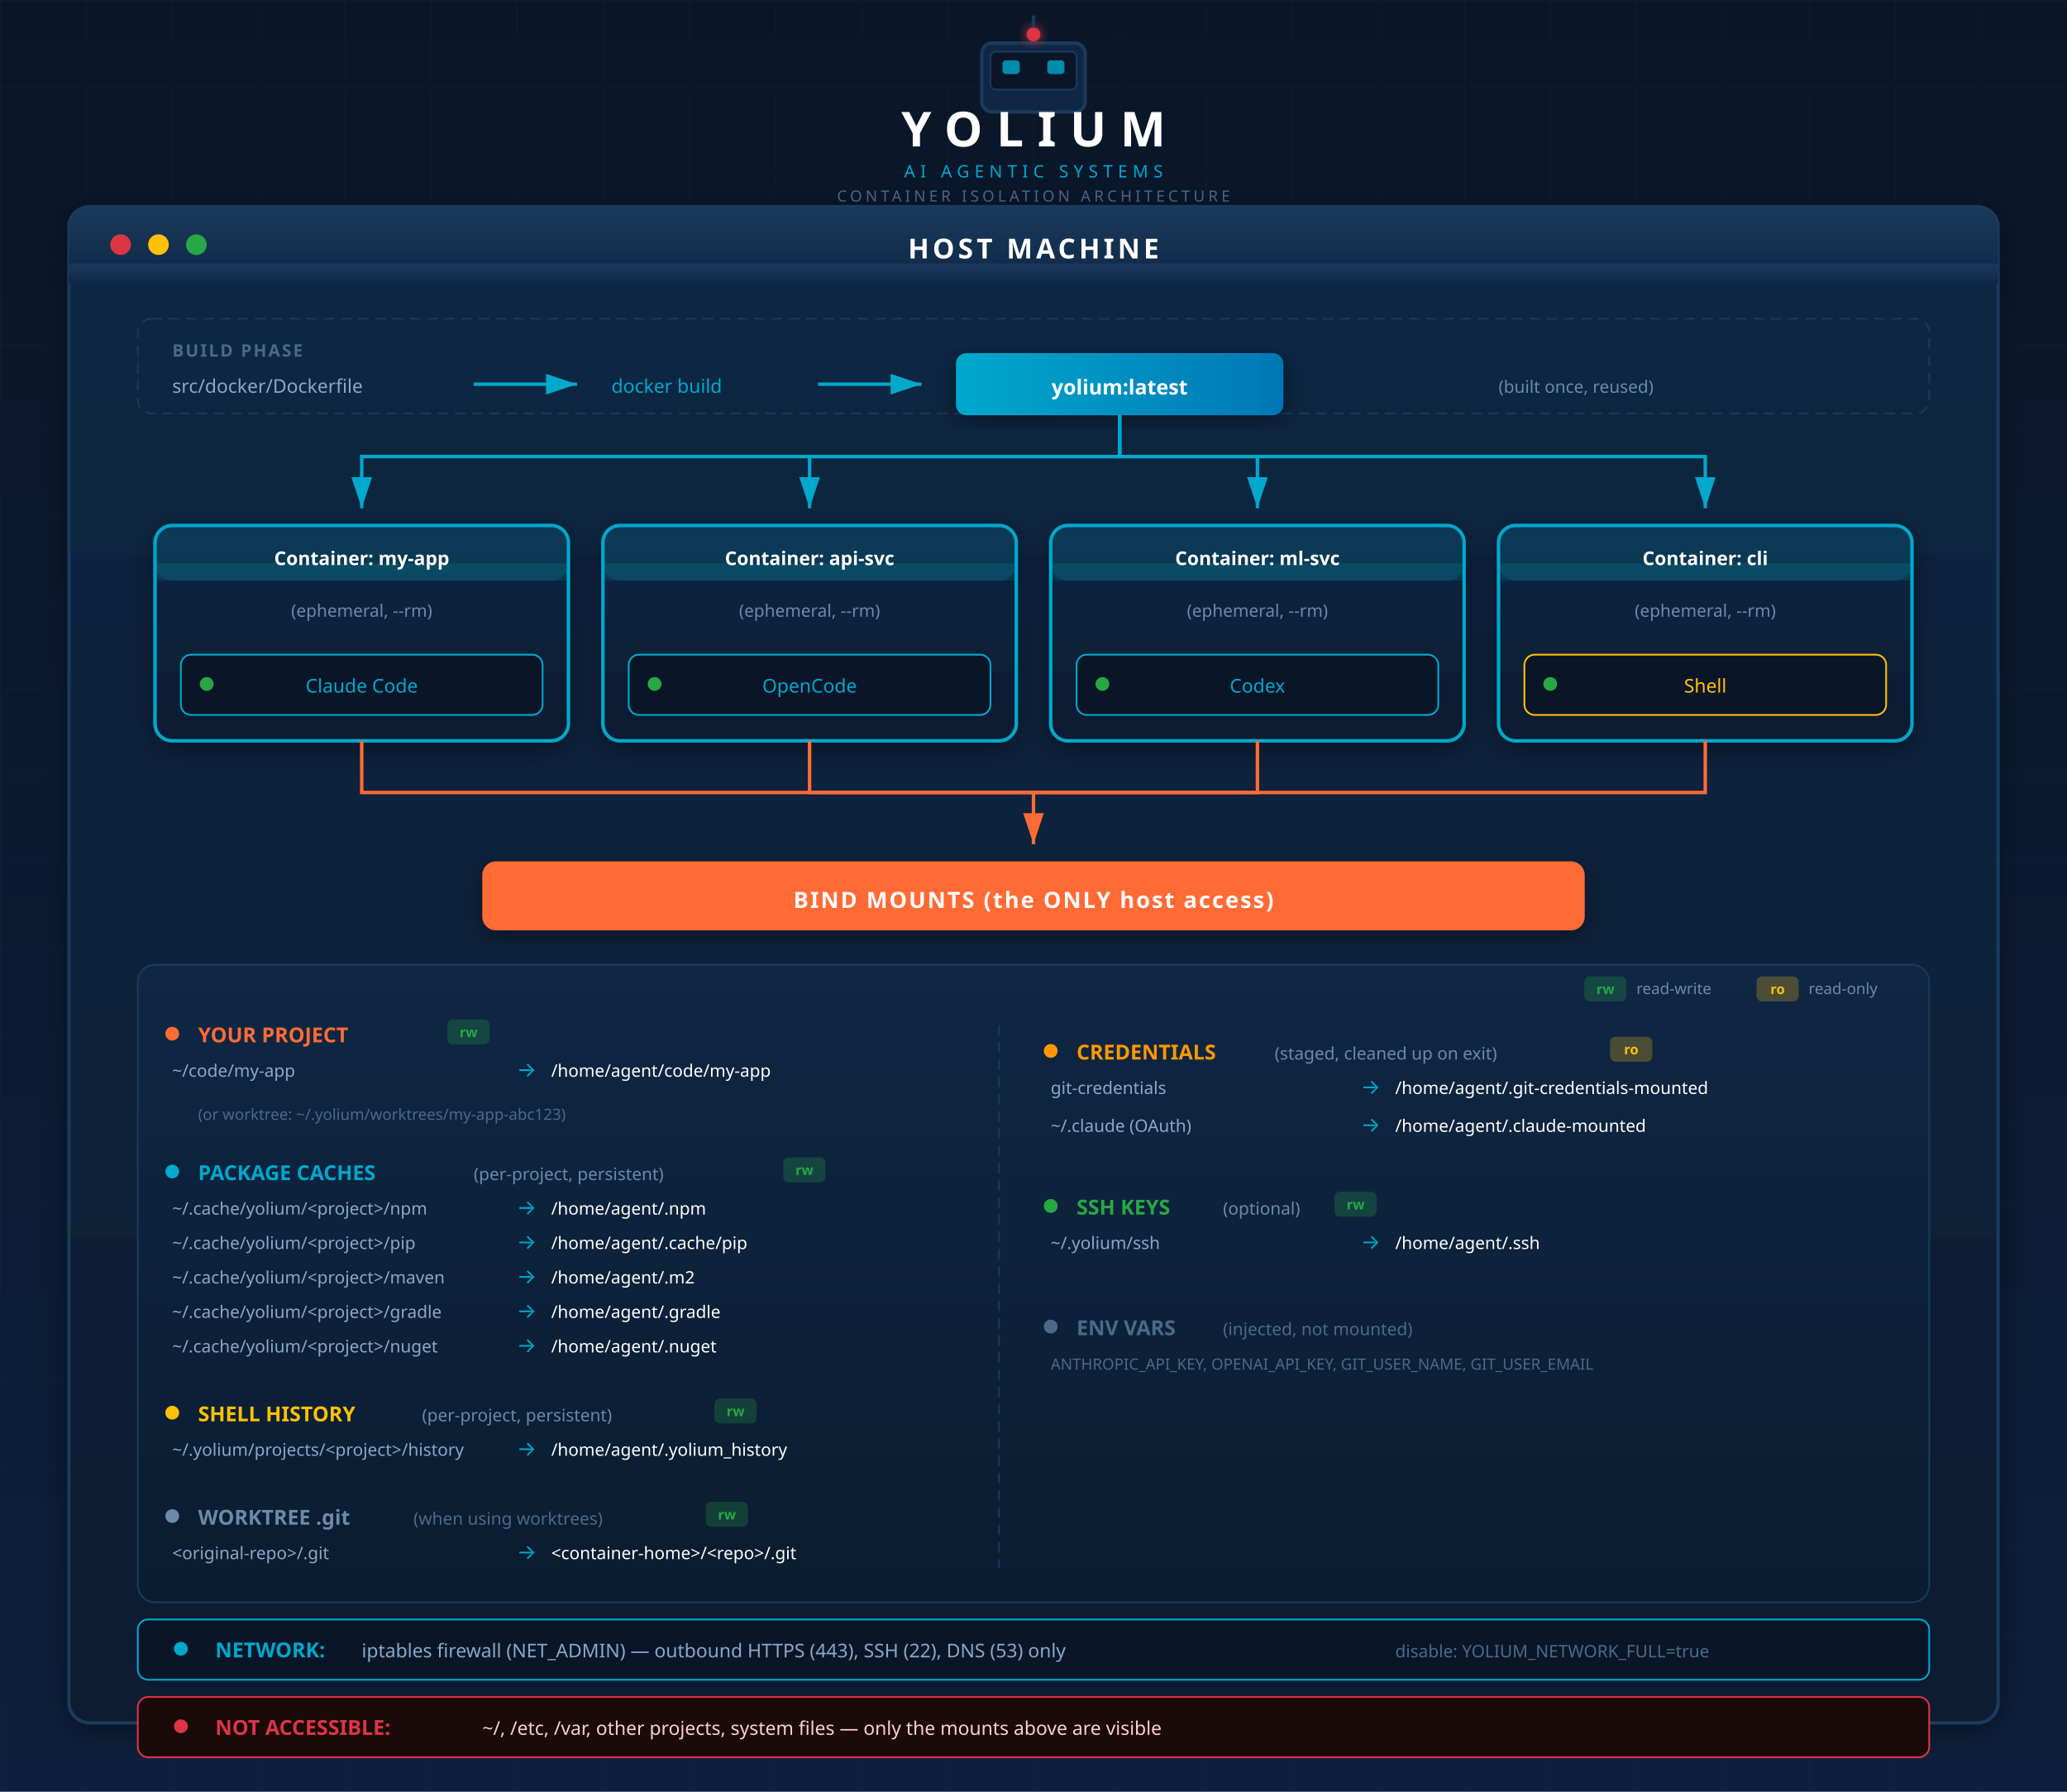
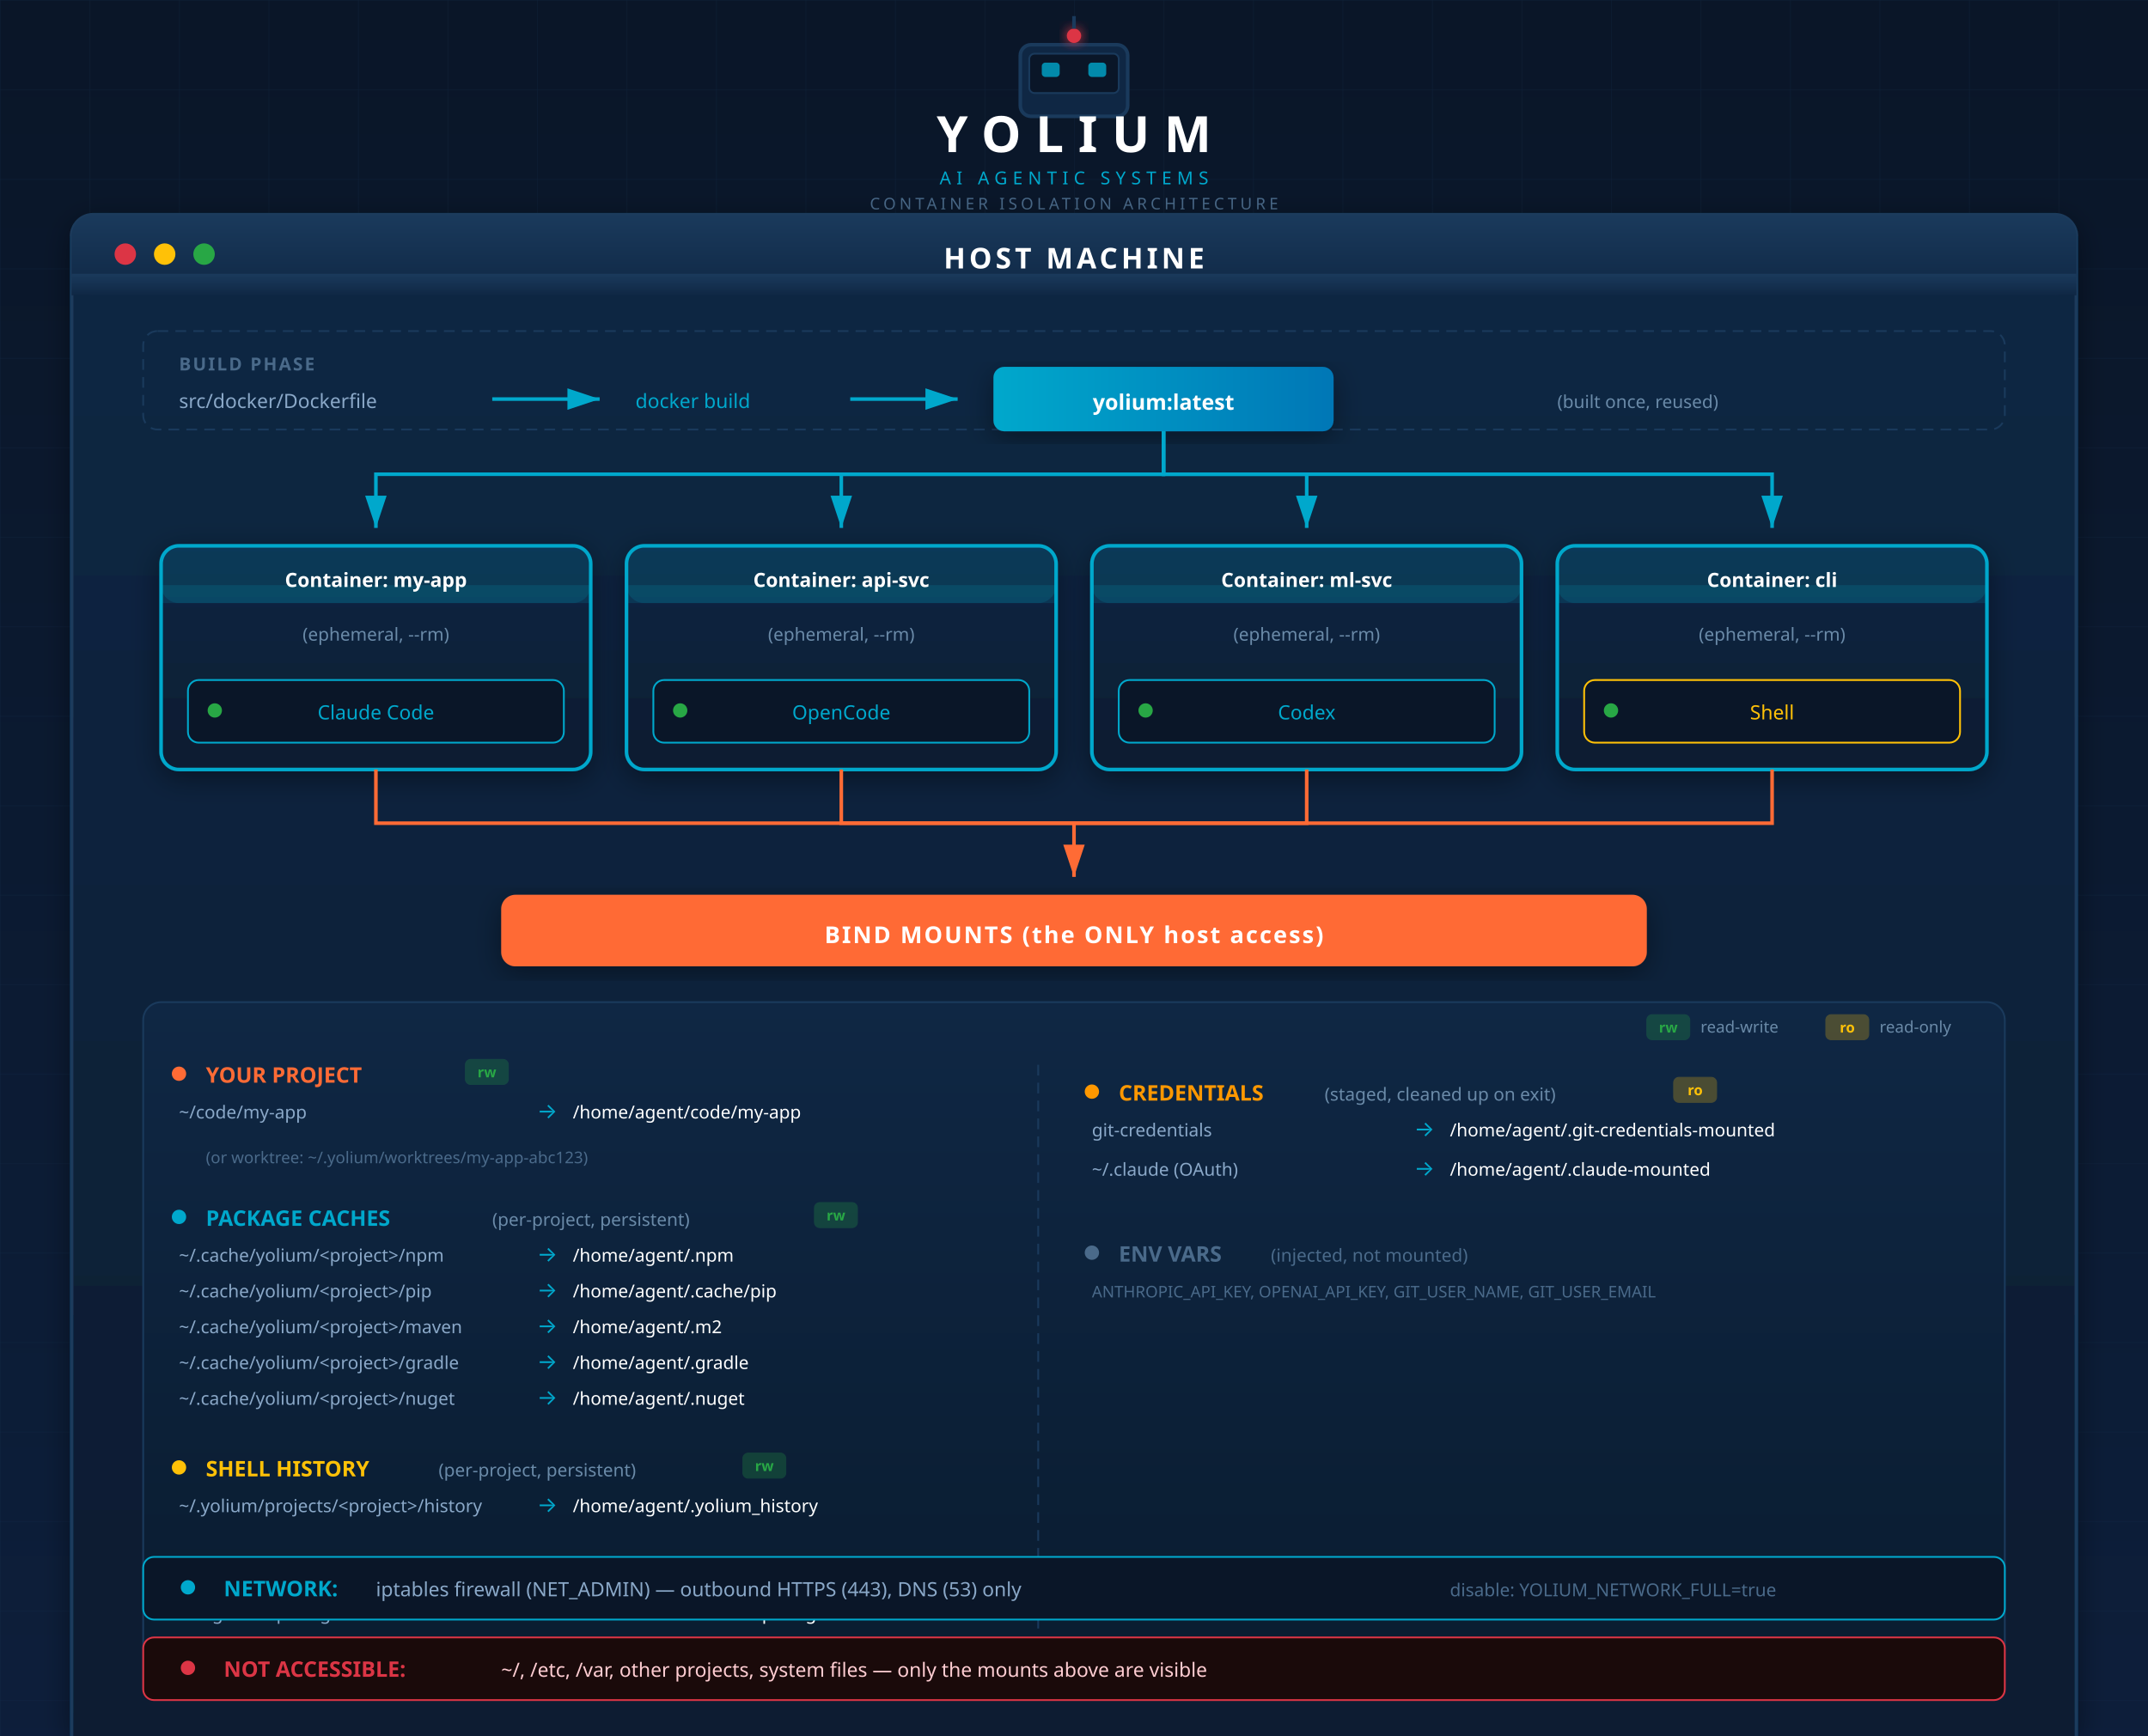
- <svg xmlns="http://www.w3.org/2000/svg" viewBox="0 0 1200 1040" font-family="'Segoe UI', 'SF Pro Display', -apple-system, sans-serif">
+ <svg xmlns="http://www.w3.org/2000/svg" viewBox="0 0 1200 970" font-family="'Segoe UI', 'SF Pro Display', -apple-system, sans-serif">
  <defs>
    <linearGradient id="bgGrad" x1="0%" y1="0%" x2="0%" y2="100%">
      <stop offset="0%" style="stop-color:#0a1628" />
      <stop offset="100%" style="stop-color:#0d1f3c" />
    </linearGradient>
    <linearGradient id="cardGrad" x1="0%" y1="0%" x2="0%" y2="100%">
      <stop offset="0%" style="stop-color:#0f2744" />
      <stop offset="100%" style="stop-color:#0a1c30" />
    </linearGradient>
    <linearGradient id="headerGrad" x1="0%" y1="0%" x2="0%" y2="100%">
      <stop offset="0%" style="stop-color:#1a3a5c" />
      <stop offset="100%" style="stop-color:#0f2744" />
    </linearGradient>
    <linearGradient id="accentGrad" x1="0%" y1="0%" x2="100%" y2="0%">
      <stop offset="0%" style="stop-color:#00a8cc" />
      <stop offset="100%" style="stop-color:#0077b6" />
    </linearGradient>
    <linearGradient id="dangerGrad" x1="0%" y1="0%" x2="100%" y2="0%">
      <stop offset="0%" style="stop-color:#dc3545" />
      <stop offset="100%" style="stop-color:#a71d2a" />
    </linearGradient>
    <marker id="arrowCyan" markerWidth="10" markerHeight="10" refX="9" refY="3" orient="auto">
      <path d="M0,0 L0,6 L9,3 z" fill="#00a8cc" />
    </marker>
    <marker id="arrowOrange" markerWidth="10" markerHeight="10" refX="9" refY="3" orient="auto">
      <path d="M0,0 L0,6 L9,3 z" fill="#ff6b35" />
    </marker>
    <filter id="glow" x="-50%" y="-50%" width="200%" height="200%">
      <feGaussianBlur stdDeviation="3" result="blur" />
      <feMerge>
        <feMergeNode in="blur" />
        <feMergeNode in="SourceGraphic" />
      </feMerge>
    </filter>
    <filter id="shadow" x="-20%" y="-20%" width="140%" height="140%">
      <feDropShadow dx="0" dy="4" stdDeviation="8" flood-color="#000" flood-opacity="0.4" />
    </filter>
  </defs>
  <rect width="1200" height="1040" fill="url(#bgGrad)" />
  <pattern id="grid" width="50" height="50" patternUnits="userSpaceOnUse">
    <path d="M 50 0 L 0 0 0 50" fill="none" stroke="#1a3a5c" stroke-width="0.5" opacity="0.3" />
  </pattern>
  <rect width="1200" height="1040" fill="url(#grid)" />
  <g transform="translate(600, 35)">
    <g transform="translate(-30, -20)">
      <rect x="0" y="10" width="60" height="40" rx="6" fill="#0f2744" stroke="#1a3a5c" stroke-width="2" />
      <rect x="5" y="15" width="50" height="22" rx="3" fill="#0a1628" stroke="#1a3a5c" stroke-width="1" />
      <rect x="12" y="20" width="10" height="8" rx="2" fill="#00a8cc" opacity="0.8" />
      <rect x="38" y="20" width="10" height="8" rx="2" fill="#00a8cc" opacity="0.8" />
      <circle cx="30" cy="5" r="4" fill="#dc3545" filter="url(#glow)" />
      <line x1="30" y1="1" x2="30" y2="-6" stroke="#1a3a5c" stroke-width="2" />
    </g>
    <text x="0" y="50" text-anchor="middle" fill="#ffffff" font-size="28" font-weight="600" letter-spacing="8">YOLIUM</text>
    <text x="0" y="68" text-anchor="middle" fill="#00a8cc" font-size="10" letter-spacing="3">AI AGENTIC SYSTEMS</text>
    <text x="0" y="82" text-anchor="middle" fill="#4a6a8a" font-size="9" letter-spacing="2">CONTAINER ISOLATION ARCHITECTURE</text>
  </g>
  <rect x="40" y="120" width="1120" height="880" rx="12" fill="url(#cardGrad)" stroke="#1a3a5c" stroke-width="2" filter="url(#shadow)" />
  <rect x="40" y="120" width="1120" height="45" rx="12" fill="url(#headerGrad)" />
  <rect x="40" y="153" width="1120" height="12" fill="url(#headerGrad)" />
  <text x="600" y="150" text-anchor="middle" fill="#ffffff" font-size="16" font-weight="600" letter-spacing="2">HOST MACHINE</text>
  <circle cx="70" cy="142" r="6" fill="#dc3545" />
  <circle cx="92" cy="142" r="6" fill="#ffc107" />
  <circle cx="114" cy="142" r="6" fill="#28a745" />
  <rect x="80" y="185" width="1040" height="55" rx="8" fill="none" stroke="#1a3a5c" stroke-width="1" stroke-dasharray="6,4" />
  <text x="100" y="207" fill="#4a6a8a" font-size="10" font-weight="600" letter-spacing="1">BUILD PHASE</text>
  <text x="100" y="228" fill="#8aa8c8" font-size="11">src/docker/Dockerfile</text>
  <path d="M 275 223 L 335 223" stroke="#00a8cc" stroke-width="2" marker-end="url(#arrowCyan)" />
  <text x="355" y="228" fill="#00a8cc" font-size="11" font-weight="500">docker build</text>
  <path d="M 475 223 L 535 223" stroke="#00a8cc" stroke-width="2" marker-end="url(#arrowCyan)" />
  <rect x="555" y="205" width="190" height="36" rx="6" fill="url(#accentGrad)" filter="url(#shadow)" />
  <text x="650" y="229" text-anchor="middle" fill="#ffffff" font-size="12" font-weight="600">yolium:latest</text>
  <text x="870" y="228" fill="#6a8aa8" font-size="10">(built once, reused)</text>
  <path d="M 650 241 L 650 265 L 210 265 L 210 295" stroke="#00a8cc" stroke-width="2" fill="none" marker-end="url(#arrowCyan)" />
  <path d="M 650 241 L 650 265 L 470 265 L 470 295" stroke="#00a8cc" stroke-width="2" fill="none" marker-end="url(#arrowCyan)" />
  <path d="M 650 241 L 650 265 L 730 265 L 730 295" stroke="#00a8cc" stroke-width="2" fill="none" marker-end="url(#arrowCyan)" />
  <path d="M 650 241 L 650 265 L 990 265 L 990 295" stroke="#00a8cc" stroke-width="2" fill="none" marker-end="url(#arrowCyan)" />
  <rect x="90" y="305" width="240" height="125" rx="10" fill="url(#cardGrad)" stroke="#00a8cc" stroke-width="2" filter="url(#shadow)" />
  <rect x="90" y="305" width="240" height="32" rx="10" fill="#00a8cc" opacity="0.15" />
  <rect x="90" y="327" width="240" height="10" fill="#00a8cc" opacity="0.15" />
  <text x="210" y="328" text-anchor="middle" fill="#ffffff" font-size="11" font-weight="600">Container: my-app</text>
  <text x="210" y="358" text-anchor="middle" fill="#6a8aa8" font-size="10">(ephemeral, --rm)</text>
  <rect x="105" y="380" width="210" height="35" rx="6" fill="#0a1628" stroke="#00a8cc" stroke-width="1" />
  <circle cx="120" cy="397" r="4" fill="#28a745" />
  <text x="210" y="402" text-anchor="middle" fill="#00a8cc" font-size="11" font-weight="500">Claude Code</text>
  <rect x="350" y="305" width="240" height="125" rx="10" fill="url(#cardGrad)" stroke="#00a8cc" stroke-width="2" filter="url(#shadow)" />
  <rect x="350" y="305" width="240" height="32" rx="10" fill="#00a8cc" opacity="0.15" />
  <rect x="350" y="327" width="240" height="10" fill="#00a8cc" opacity="0.15" />
  <text x="470" y="328" text-anchor="middle" fill="#ffffff" font-size="11" font-weight="600">Container: api-svc</text>
  <text x="470" y="358" text-anchor="middle" fill="#6a8aa8" font-size="10">(ephemeral, --rm)</text>
  <rect x="365" y="380" width="210" height="35" rx="6" fill="#0a1628" stroke="#00a8cc" stroke-width="1" />
  <circle cx="380" cy="397" r="4" fill="#28a745" />
  <text x="470" y="402" text-anchor="middle" fill="#00a8cc" font-size="11" font-weight="500">OpenCode</text>
  <rect x="610" y="305" width="240" height="125" rx="10" fill="url(#cardGrad)" stroke="#00a8cc" stroke-width="2" filter="url(#shadow)" />
  <rect x="610" y="305" width="240" height="32" rx="10" fill="#00a8cc" opacity="0.15" />
  <rect x="610" y="327" width="240" height="10" fill="#00a8cc" opacity="0.15" />
  <text x="730" y="328" text-anchor="middle" fill="#ffffff" font-size="11" font-weight="600">Container: ml-svc</text>
  <text x="730" y="358" text-anchor="middle" fill="#6a8aa8" font-size="10">(ephemeral, --rm)</text>
  <rect x="625" y="380" width="210" height="35" rx="6" fill="#0a1628" stroke="#00a8cc" stroke-width="1" />
  <circle cx="640" cy="397" r="4" fill="#28a745" />
  <text x="730" y="402" text-anchor="middle" fill="#00a8cc" font-size="11" font-weight="500">Codex</text>
  <rect x="870" y="305" width="240" height="125" rx="10" fill="url(#cardGrad)" stroke="#00a8cc" stroke-width="2" filter="url(#shadow)" />
  <rect x="870" y="305" width="240" height="32" rx="10" fill="#00a8cc" opacity="0.15" />
  <rect x="870" y="327" width="240" height="10" fill="#00a8cc" opacity="0.15" />
  <text x="990" y="328" text-anchor="middle" fill="#ffffff" font-size="11" font-weight="600">Container: cli</text>
  <text x="990" y="358" text-anchor="middle" fill="#6a8aa8" font-size="10">(ephemeral, --rm)</text>
  <rect x="885" y="380" width="210" height="35" rx="6" fill="#0a1628" stroke="#ffc107" stroke-width="1" />
  <circle cx="900" cy="397" r="4" fill="#28a745" />
  <text x="990" y="402" text-anchor="middle" fill="#ffc107" font-size="11" font-weight="500">Shell</text>
  <path d="M 210 430 L 210 460 L 600 460" stroke="#ff6b35" stroke-width="2" fill="none" />
  <path d="M 470 430 L 470 460 L 600 460" stroke="#ff6b35" stroke-width="2" fill="none" />
  <path d="M 730 430 L 730 460 L 600 460" stroke="#ff6b35" stroke-width="2" fill="none" />
  <path d="M 990 430 L 990 460 L 600 460" stroke="#ff6b35" stroke-width="2" fill="none" />
  <path d="M 600 460 L 600 490" stroke="#ff6b35" stroke-width="2" fill="none" marker-end="url(#arrowOrange)" />
  <rect x="280" y="500" width="640" height="40" rx="8" fill="#ff6b35" filter="url(#shadow)" />
  <text x="600" y="527" text-anchor="middle" fill="#ffffff" font-size="13" font-weight="600" letter-spacing="1">BIND MOUNTS (the ONLY host access)</text>
  <rect x="80" y="560" width="1040" height="370" rx="10" fill="url(#cardGrad)" stroke="#1a3a5c" stroke-width="1" />
  <g transform="translate(920, 575)">
    <rect x="0" y="-8" width="24" height="14" rx="3" fill="#28a745" opacity="0.25" stroke="#28a745" stroke-width="0.5" />
    <text x="12" y="2" text-anchor="middle" fill="#28a745" font-size="8" font-weight="600">rw</text>
    <text x="30" y="2" fill="#6a8aa8" font-size="9">read-write</text>
    <rect x="100" y="-8" width="24" height="14" rx="3" fill="#ffc107" opacity="0.25" stroke="#ffc107" stroke-width="0.5" />
    <text x="112" y="2" text-anchor="middle" fill="#ffc107" font-size="8" font-weight="600">ro</text>
    <text x="130" y="2" fill="#6a8aa8" font-size="9">read-only</text>
  </g>
  <line x1="580" y1="595" x2="580" y2="910" stroke="#1a3a5c" stroke-width="1" stroke-dasharray="6,4" />
  <g transform="translate(100, 600)">
    <circle cx="0" cy="0" r="4" fill="#ff6b35" />
    <text x="15" y="5" fill="#ff6b35" font-size="12" font-weight="600">YOUR PROJECT</text>
    <rect x="160" y="-8" width="24" height="14" rx="3" fill="#28a745" opacity="0.25" stroke="#28a745" stroke-width="0.5" />
    <text x="172" y="2" text-anchor="middle" fill="#28a745" font-size="8" font-weight="600">rw</text>
  </g>
  <g transform="translate(100, 625)">
    <text y="0" fill="#8aa8c8" font-size="10">~/code/my-app</text>
    <text x="200" y="0" fill="#00a8cc" font-size="12">→</text>
    <text x="220" y="0" fill="#ffffff" font-size="10">/home/agent/code/my-app</text>
  </g>
  <text x="115" y="650" fill="#4a6a8a" font-size="9">(or worktree: ~/.yolium/worktrees/my-app-abc123)</text>
  <g transform="translate(100, 680)">
    <circle cx="0" cy="0" r="4" fill="#00a8cc" />
    <text x="15" y="5" fill="#00a8cc" font-size="12" font-weight="600">PACKAGE CACHES</text>
    <text x="175" y="5" fill="#6a8aa8" font-size="10">(per-project, persistent)</text>
    <rect x="355" y="-8" width="24" height="14" rx="3" fill="#28a745" opacity="0.25" stroke="#28a745" stroke-width="0.5" />
    <text x="367" y="2" text-anchor="middle" fill="#28a745" font-size="8" font-weight="600">rw</text>
  </g>
  <g transform="translate(100, 705)">
    <text y="0" fill="#8aa8c8" font-size="10">~/.cache/yolium/&lt;project&gt;/npm</text>
    <text x="200" y="0" fill="#00a8cc" font-size="12">→</text>
    <text x="220" y="0" fill="#ffffff" font-size="10">/home/agent/.npm</text>
  </g>
  <g transform="translate(100, 725)">
    <text y="0" fill="#8aa8c8" font-size="10">~/.cache/yolium/&lt;project&gt;/pip</text>
    <text x="200" y="0" fill="#00a8cc" font-size="12">→</text>
    <text x="220" y="0" fill="#ffffff" font-size="10">/home/agent/.cache/pip</text>
  </g>
  <g transform="translate(100, 745)">
    <text y="0" fill="#8aa8c8" font-size="10">~/.cache/yolium/&lt;project&gt;/maven</text>
    <text x="200" y="0" fill="#00a8cc" font-size="12">→</text>
    <text x="220" y="0" fill="#ffffff" font-size="10">/home/agent/.m2</text>
  </g>
  <g transform="translate(100, 765)">
    <text y="0" fill="#8aa8c8" font-size="10">~/.cache/yolium/&lt;project&gt;/gradle</text>
    <text x="200" y="0" fill="#00a8cc" font-size="12">→</text>
    <text x="220" y="0" fill="#ffffff" font-size="10">/home/agent/.gradle</text>
  </g>
  <g transform="translate(100, 785)">
    <text y="0" fill="#8aa8c8" font-size="10">~/.cache/yolium/&lt;project&gt;/nuget</text>
    <text x="200" y="0" fill="#00a8cc" font-size="12">→</text>
    <text x="220" y="0" fill="#ffffff" font-size="10">/home/agent/.nuget</text>
  </g>
  <g transform="translate(100, 820)">
    <circle cx="0" cy="0" r="4" fill="#ffc107" />
    <text x="15" y="5" fill="#ffc107" font-size="12" font-weight="600">SHELL HISTORY</text>
    <text x="145" y="5" fill="#6a8aa8" font-size="10">(per-project, persistent)</text>
    <rect x="315" y="-8" width="24" height="14" rx="3" fill="#28a745" opacity="0.25" stroke="#28a745" stroke-width="0.5" />
    <text x="327" y="2" text-anchor="middle" fill="#28a745" font-size="8" font-weight="600">rw</text>
  </g>
  <g transform="translate(100, 845)">
    <text y="0" fill="#8aa8c8" font-size="10">~/.yolium/projects/&lt;project&gt;/history</text>
    <text x="200" y="0" fill="#00a8cc" font-size="12">→</text>
    <text x="220" y="0" fill="#ffffff" font-size="10">/home/agent/.yolium_history</text>
  </g>
  <g transform="translate(100, 880)">
    <circle cx="0" cy="0" r="4" fill="#6a8aa8" />
    <text x="15" y="5" fill="#6a8aa8" font-size="12" font-weight="600">WORKTREE .git</text>
    <text x="140" y="5" fill="#4a6a8a" font-size="10">(when using worktrees)</text>
    <rect x="310" y="-8" width="24" height="14" rx="3" fill="#28a745" opacity="0.25" stroke="#28a745" stroke-width="0.5" />
    <text x="322" y="2" text-anchor="middle" fill="#28a745" font-size="8" font-weight="600">rw</text>
  </g>
  <g transform="translate(100, 905)">
    <text y="0" fill="#8aa8c8" font-size="10">&lt;original-repo&gt;/.git</text>
    <text x="200" y="0" fill="#00a8cc" font-size="12">→</text>
    <text x="220" y="0" fill="#ffffff" font-size="10">&lt;container-home&gt;/&lt;repo&gt;/.git</text>
  </g>
  <g transform="translate(610, 610)">
    <circle cx="0" cy="0" r="4" fill="#ff9800" />
    <text x="15" y="5" fill="#ff9800" font-size="12" font-weight="600">CREDENTIALS</text>
    <text x="130" y="5" fill="#6a8aa8" font-size="10">(staged, cleaned up on exit)</text>
    <rect x="325" y="-8" width="24" height="14" rx="3" fill="#ffc107" opacity="0.25" stroke="#ffc107" stroke-width="0.5" />
    <text x="337" y="2" text-anchor="middle" fill="#ffc107" font-size="8" font-weight="600">ro</text>
  </g>
  <g transform="translate(610, 635)">
    <text y="0" fill="#8aa8c8" font-size="10">git-credentials</text>
    <text x="180" y="0" fill="#00a8cc" font-size="12">→</text>
    <text x="200" y="0" fill="#ffffff" font-size="10">/home/agent/.git-credentials-mounted</text>
  </g>
  <g transform="translate(610, 657)">
    <text y="0" fill="#8aa8c8" font-size="10">~/.claude (OAuth)</text>
    <text x="180" y="0" fill="#00a8cc" font-size="12">→</text>
    <text x="200" y="0" fill="#ffffff" font-size="10">/home/agent/.claude-mounted</text>
  </g>
  <g transform="translate(610, 700)">
-     <circle cx="0" cy="0" r="4" fill="#28a745" />
-     <text x="15" y="5" fill="#28a745" font-size="12" font-weight="600">SSH KEYS</text>
-     <text x="100" y="5" fill="#6a8aa8" font-size="10">(optional)</text>
-     <rect x="165" y="-8" width="24" height="14" rx="3" fill="#28a745" opacity="0.25" stroke="#28a745" stroke-width="0.5" />
-     <text x="177" y="2" text-anchor="middle" fill="#28a745" font-size="8" font-weight="600">rw</text>
-   </g>
-   <g transform="translate(610, 725)">
-     <text y="0" fill="#8aa8c8" font-size="10">~/.yolium/ssh</text>
-     <text x="180" y="0" fill="#00a8cc" font-size="12">→</text>
-     <text x="200" y="0" fill="#ffffff" font-size="10">/home/agent/.ssh</text>
-   </g>
-   <g transform="translate(610, 770)">
    <circle cx="0" cy="0" r="4" fill="#4a6a8a" />
    <text x="15" y="5" fill="#4a6a8a" font-size="12" font-weight="600">ENV VARS</text>
    <text x="100" y="5" fill="#4a6a8a" font-size="10">(injected, not mounted)</text>
  </g>
-   <g transform="translate(610, 795)">
+   <g transform="translate(610, 725)">
    <text y="0" fill="#4a6a8a" font-size="9">ANTHROPIC_API_KEY, OPENAI_API_KEY, GIT_USER_NAME, GIT_USER_EMAIL</text>
  </g>
-   <rect x="80" y="940" width="1040" height="35" rx="6" fill="#0a1628" stroke="#00a8cc" stroke-width="1" />
-   <circle cx="105" cy="957" r="4" fill="#00a8cc" />
-   <text x="125" y="962" fill="#00a8cc" font-size="12" font-weight="600">NETWORK:</text>
-   <text x="210" y="962" fill="#8aa8c8" font-size="11">iptables firewall (NET_ADMIN) — outbound HTTPS (443), SSH (22), DNS (53) only</text>
-   <text x="810" y="962" fill="#4a6a8a" font-size="10">disable: YOLIUM_NETWORK_FULL=true</text>
-   <rect x="80" y="985" width="1040" height="35" rx="6" fill="#1a0a0a" stroke="#dc3545" stroke-width="1" />
-   <circle cx="105" cy="1002" r="4" fill="#dc3545" />
-   <text x="125" y="1007" fill="#dc3545" font-size="12" font-weight="600">NOT ACCESSIBLE:</text>
-   <text x="280" y="1007" fill="#ffcdd2" font-size="11">~/, /etc, /var, other projects, system files — only the mounts above are visible</text>
+   <rect x="80" y="870" width="1040" height="35" rx="6" fill="#0a1628" stroke="#00a8cc" stroke-width="1" />
+   <circle cx="105" cy="887" r="4" fill="#00a8cc" />
+   <text x="125" y="892" fill="#00a8cc" font-size="12" font-weight="600">NETWORK:</text>
+   <text x="210" y="892" fill="#8aa8c8" font-size="11">iptables firewall (NET_ADMIN) — outbound HTTPS (443), DNS (53) only</text>
+   <text x="810" y="892" fill="#4a6a8a" font-size="10">disable: YOLIUM_NETWORK_FULL=true</text>
+   <rect x="80" y="915" width="1040" height="35" rx="6" fill="#1a0a0a" stroke="#dc3545" stroke-width="1" />
+   <circle cx="105" cy="932" r="4" fill="#dc3545" />
+   <text x="125" y="937" fill="#dc3545" font-size="12" font-weight="600">NOT ACCESSIBLE:</text>
+   <text x="280" y="937" fill="#ffcdd2" font-size="11">~/, /etc, /var, other projects, system files — only the mounts above are visible</text>
</svg>
